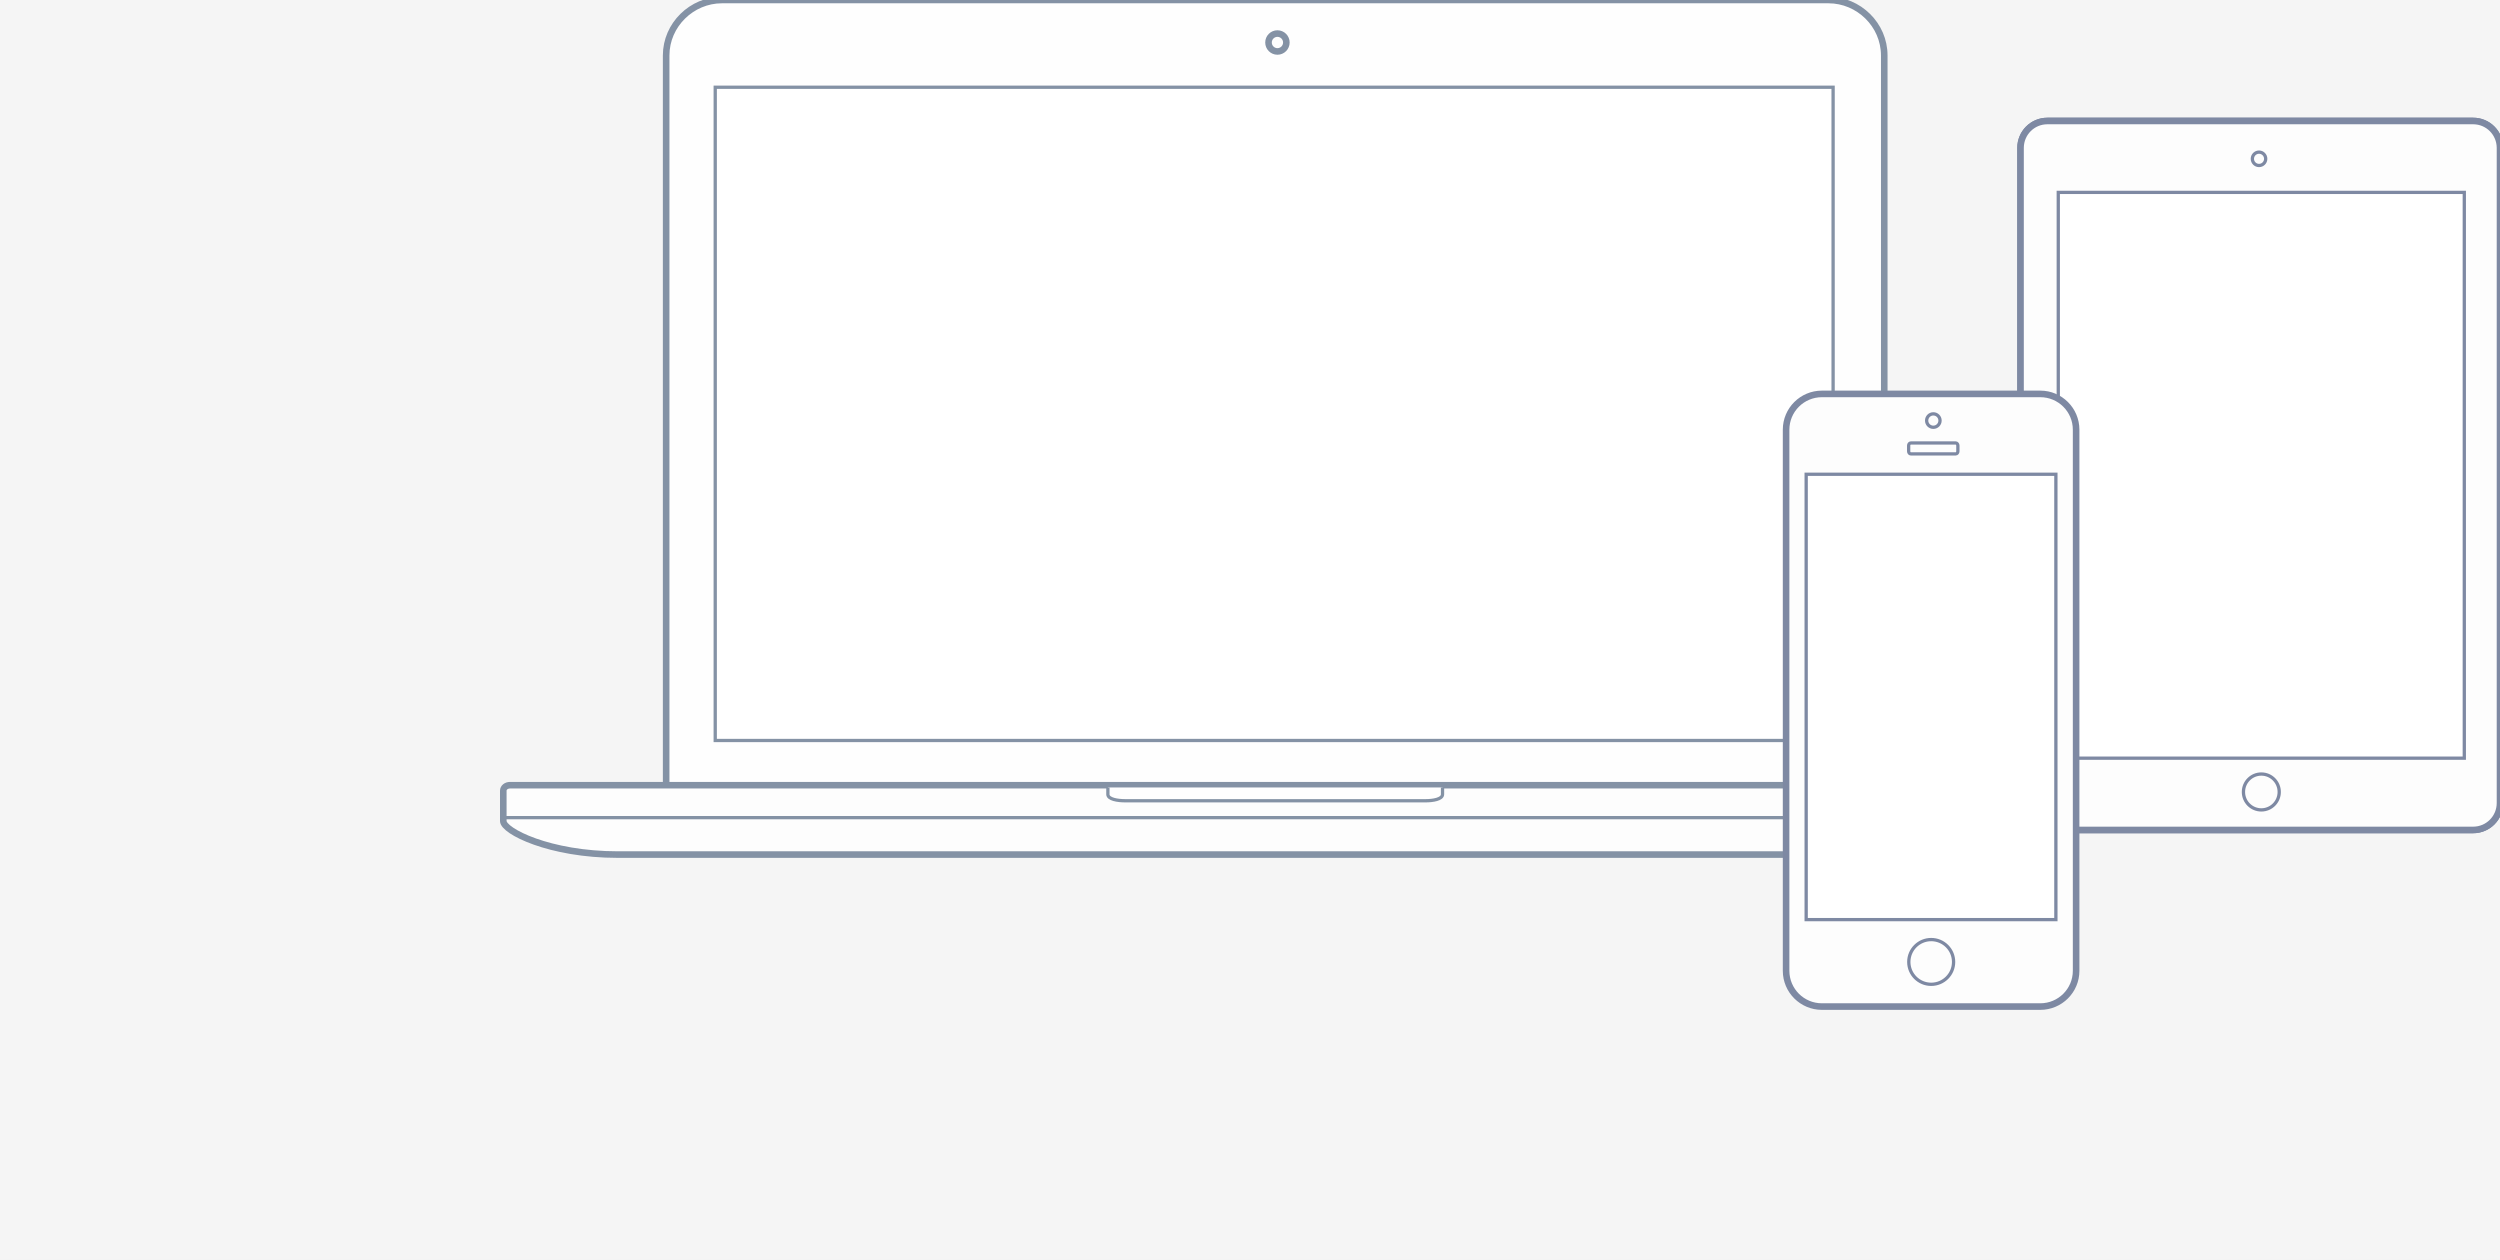
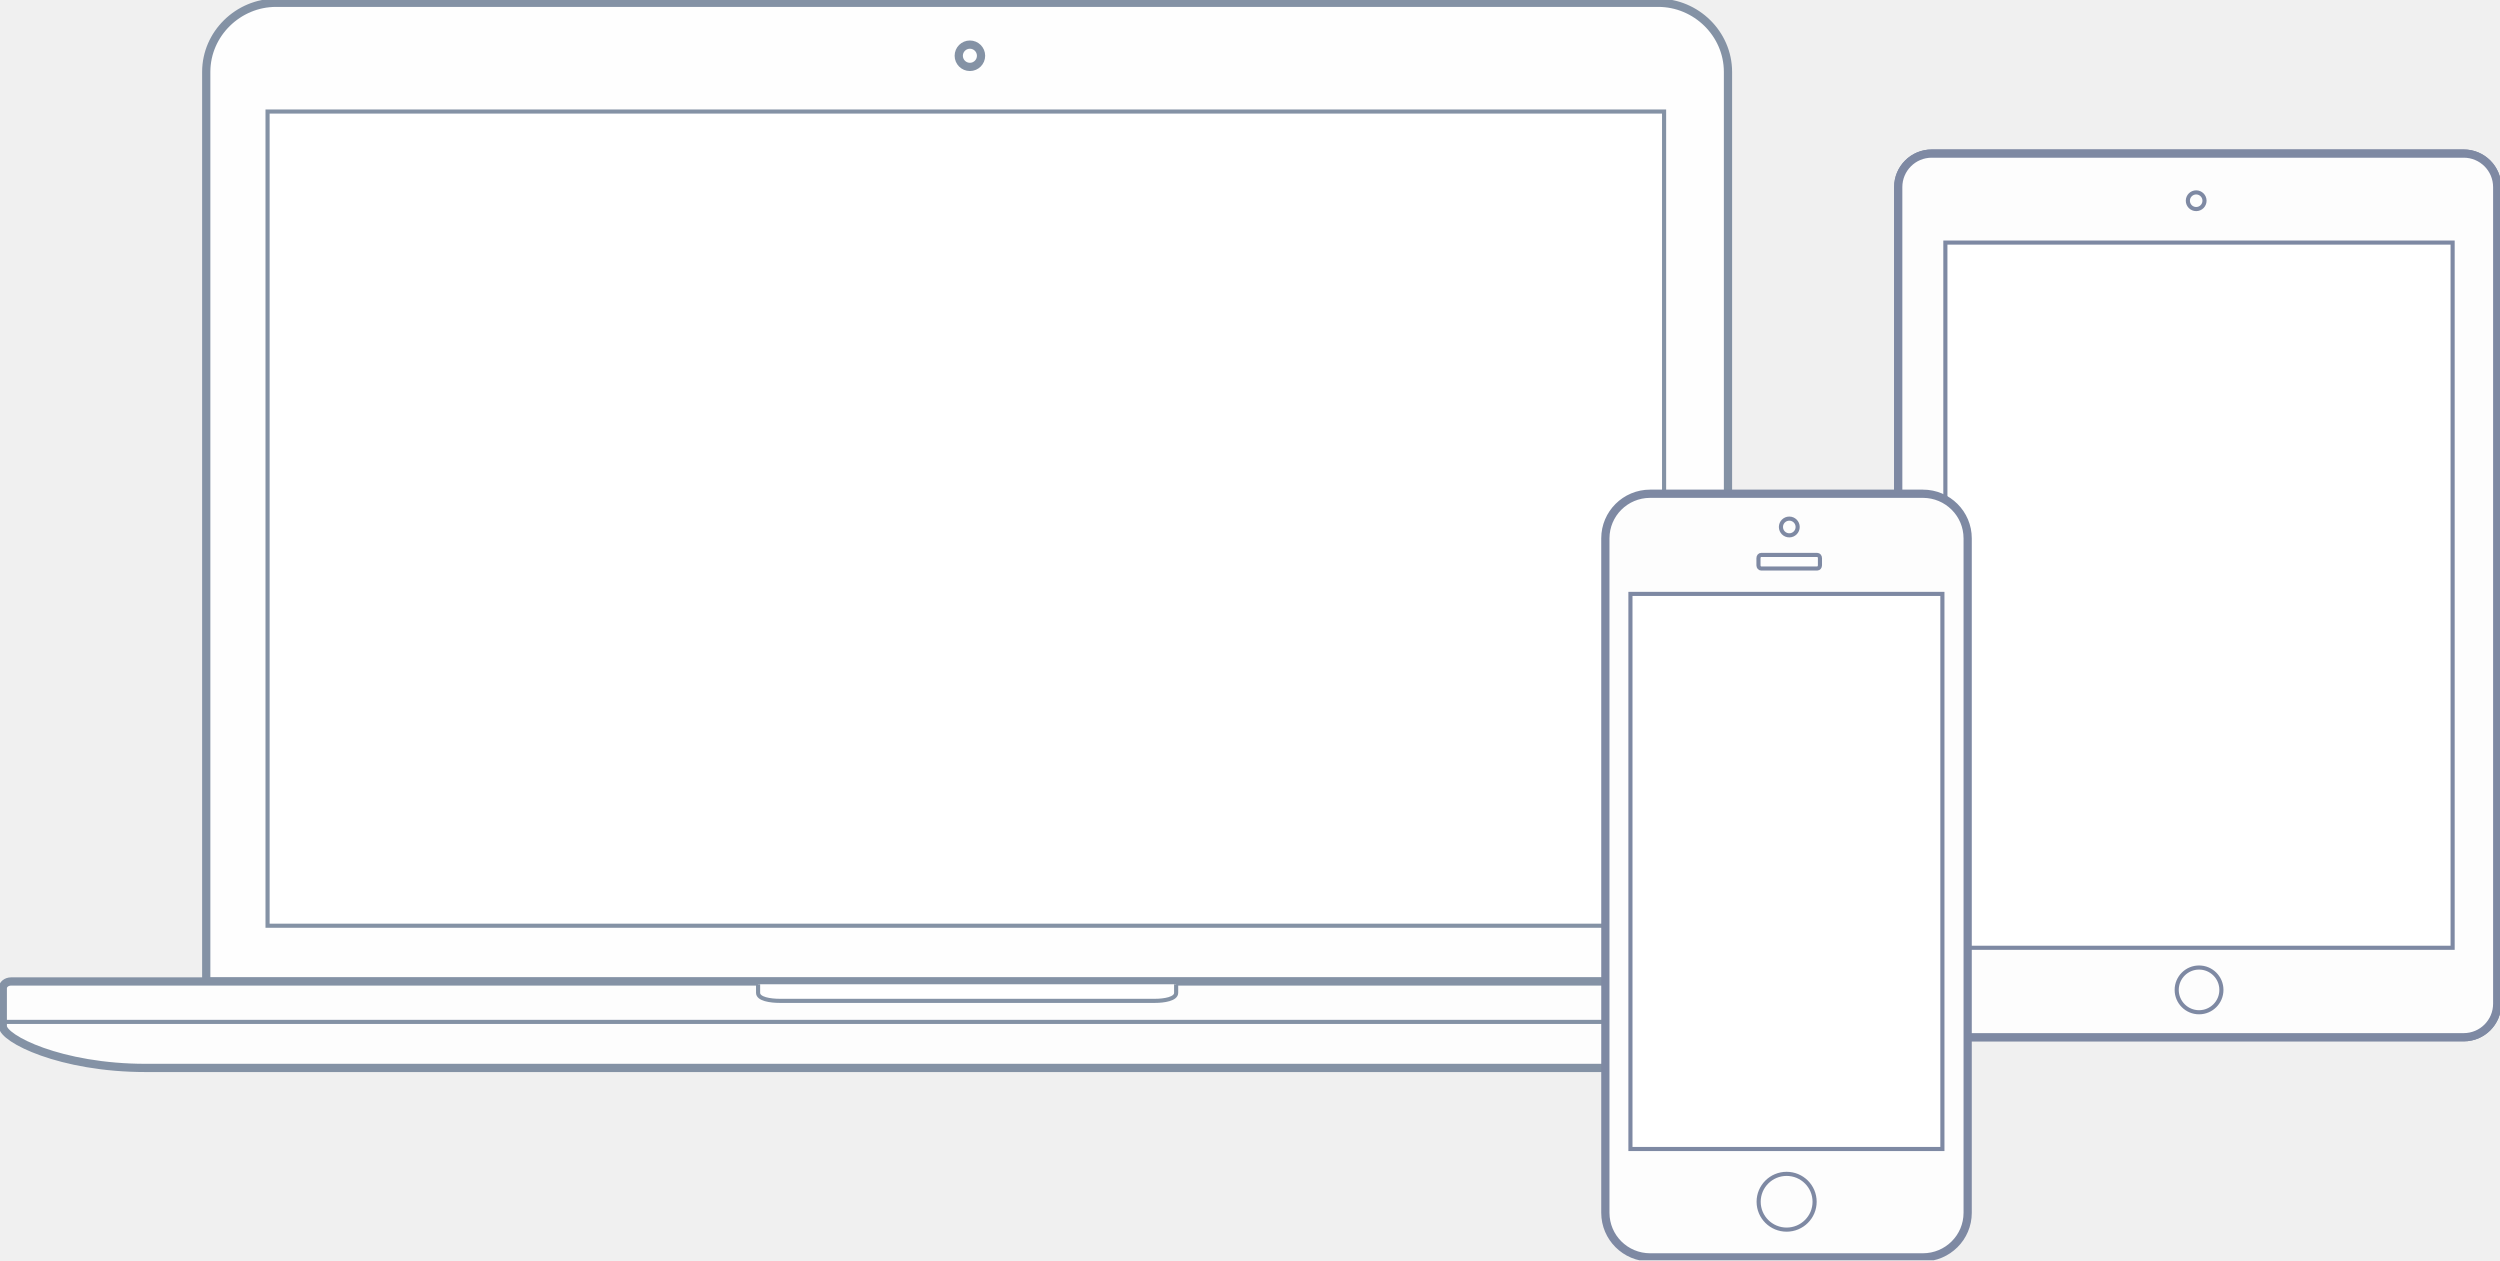
- <svg xmlns="http://www.w3.org/2000/svg" width="760" height="383" viewBox="0 0 760 383" fill="none">
-   <rect width="760" height="383" fill="#F5F5F5" />
+ <svg xmlns="http://www.w3.org/2000/svg" width="607" height="306" viewBox="0 0 607 306" fill="none">
  <g clip-path="url(#clip0_0_1)">
-     <path fill-rule="evenodd" clip-rule="evenodd" d="M751.852 252.305H622.389C617.889 252.305 614.241 248.648 614.241 244.137V44.948C614.241 40.437 617.888 36.78 622.389 36.78H751.852C756.353 36.78 760 40.437 760 44.948V244.137C760 248.648 756.353 252.305 751.852 252.305Z" fill="#FDFDFD" stroke="#7E89A3" stroke-width="2" />
-     <path fill-rule="evenodd" clip-rule="evenodd" d="M751.852 252.305H622.389C617.889 252.305 614.241 248.648 614.241 244.137V44.948C614.241 40.437 617.888 36.78 622.389 36.78H751.852C756.353 36.78 760 40.437 760 44.948V244.137C760 248.648 756.353 252.305 751.852 252.305Z" fill="#FDFDFD" stroke="#7E89A3" stroke-width="2" />
-     <path d="M749.148 58.486H625.714V230.486H749.148V58.486Z" fill="white" stroke="#7E89A3" />
-     <path d="M687.445 246.213C690.45 246.213 692.885 243.77 692.885 240.758C692.885 237.745 690.45 235.303 687.445 235.303C684.441 235.303 682.006 237.745 682.006 240.758C682.006 243.77 684.441 246.213 687.445 246.213Z" stroke="#7E89A3" />
-     <path d="M686.746 50.311C687.866 50.311 688.774 49.401 688.774 48.278C688.774 47.155 687.866 46.245 686.746 46.245C685.626 46.245 684.718 47.155 684.718 48.278C684.718 49.401 685.626 50.311 686.746 50.311Z" stroke="#7E89A3" />
-     <path fill-rule="evenodd" clip-rule="evenodd" d="M555.858 0H219.465C210.312 0 202.509 7.531 202.509 16.859V238.722H572.813V16.859C572.813 7.53 565.039 0 555.858 0Z" fill="#FEFEFE" stroke="#8492A5" stroke-width="2" />
-     <path d="M388.34 15.642C389.838 15.642 391.052 14.424 391.052 12.921C391.052 11.419 389.838 10.201 388.34 10.201C386.841 10.201 385.627 11.419 385.627 12.921C385.627 14.424 386.841 15.642 388.34 15.642Z" stroke="#8492A5" stroke-width="2" />
-     <path fill-rule="evenodd" clip-rule="evenodd" d="M587.607 259.792H187.784C166.999 259.792 153 252.641 153 249.599V240.355C153 239.441 153.905 238.703 155.031 238.703H620.359C621.486 238.703 622.393 239.441 622.393 240.355V249.963C622.388 252.367 611.547 259.792 587.607 259.792Z" fill="#FDFDFD" stroke="#8492A5" stroke-width="2" />
-     <path d="M153.339 248.564H621.131" stroke="#8492A5" stroke-linecap="square" />
-     <path d="M557.265 26.523H217.43V225.108H557.265V26.523Z" fill="white" stroke="#8492A5" />
-     <path fill-rule="evenodd" clip-rule="evenodd" d="M438.527 239.383V241.483C438.527 242.98 435.588 243.432 433.364 243.432H342.096C339.755 243.432 336.796 242.98 336.796 241.483V239.383" fill="white" />
-     <path d="M438.527 239.383V241.483C438.527 242.98 435.588 243.432 433.364 243.432H342.096C339.755 243.432 336.796 242.98 336.796 241.483V239.383" stroke="#8492A5" />
-     <path fill-rule="evenodd" clip-rule="evenodd" d="M631.14 295.124C631.14 301.131 626.263 306 620.246 306H553.866C547.85 306 542.973 301.131 542.973 295.124V130.622C542.973 124.615 547.85 119.747 553.866 119.747H620.246C626.263 119.747 631.14 124.615 631.14 130.622V295.124Z" fill="#FDFDFD" stroke="#7E89A3" stroke-width="2" />
-     <path d="M624.988 144.174H549.076V279.564H624.988V144.174Z" fill="white" stroke="#7E89A3" />
-     <path fill-rule="evenodd" clip-rule="evenodd" d="M595.194 137.201C595.194 137.633 594.897 137.981 594.53 137.981H580.896C580.529 137.981 580.232 137.632 580.232 137.201V135.446C580.232 135.014 580.529 134.666 580.896 134.666H594.53C594.897 134.666 595.194 135.015 595.194 135.446V137.201Z" stroke="#7E89A3" />
-     <path d="M587.734 129.893C588.858 129.893 589.769 128.979 589.769 127.853C589.769 126.726 588.858 125.812 587.734 125.812C586.61 125.812 585.699 126.726 585.699 127.853C585.699 128.979 586.61 129.893 587.734 129.893Z" stroke="#7E89A3" />
-     <path d="M587.083 299.231C590.844 299.231 593.892 296.186 593.892 292.429C593.892 288.673 590.844 285.628 587.083 285.628C583.322 285.628 580.274 288.673 580.274 292.429C580.274 296.186 583.322 299.231 587.083 299.231Z" stroke="#7E89A3" />
+     <path fill-rule="evenodd" clip-rule="evenodd" d="M598.193 251.841H469.019C464.529 251.841 460.889 248.201 460.889 243.71V45.421C460.889 40.931 464.528 37.291 469.019 37.291H598.193C602.684 37.291 606.323 40.931 606.323 45.421V243.71C606.323 248.201 602.684 251.841 598.193 251.841Z" fill="#FDFDFD" stroke="#7E89A3" stroke-width="2" />
+     <path fill-rule="evenodd" clip-rule="evenodd" d="M598.193 251.841H469.019C464.529 251.841 460.889 248.201 460.889 243.71V45.421C460.889 40.931 464.528 37.291 469.019 37.291H598.193C602.684 37.291 606.323 40.931 606.323 45.421V243.71C606.323 248.201 602.684 251.841 598.193 251.841Z" fill="#FDFDFD" stroke="#7E89A3" stroke-width="2" />
+     <path d="M595.495 58.898H472.337V230.121H595.495V58.898Z" fill="white" stroke="#7E89A3" />
+     <path d="M533.931 245.776C536.928 245.776 539.358 243.345 539.358 240.346C539.358 237.347 536.928 234.916 533.931 234.916C530.933 234.916 528.503 237.347 528.503 240.346C528.503 243.345 530.933 245.776 533.931 245.776Z" stroke="#7E89A3" />
+     <path d="M533.233 50.761C534.35 50.761 535.256 49.855 535.256 48.737C535.256 47.619 534.35 46.712 533.233 46.712C532.115 46.712 531.21 47.619 531.21 48.737C531.21 49.855 532.115 50.761 533.233 50.761Z" stroke="#7E89A3" />
+     <path fill-rule="evenodd" clip-rule="evenodd" d="M402.637 0.677H66.993C57.861 0.677 50.076 8.174 50.076 17.46V238.32H419.554V17.46C419.554 8.173 411.797 0.677 402.637 0.677Z" fill="#FEFEFE" stroke="#8492A5" stroke-width="2" />
+     <path d="M235.492 16.248C236.987 16.248 238.198 15.035 238.198 13.54C238.198 12.044 236.987 10.832 235.492 10.832C233.997 10.832 232.785 12.044 232.785 13.54C232.785 15.035 233.997 16.248 235.492 16.248Z" stroke="#8492A5" stroke-width="2" />
+     <path fill-rule="evenodd" clip-rule="evenodd" d="M434.314 259.294H35.383C14.645 259.294 0.677 252.175 0.677 249.148V239.945C0.677 239.035 1.58 238.301 2.703 238.301H466.993C468.118 238.301 469.023 239.035 469.023 239.945V249.51C469.018 251.903 458.202 259.294 434.314 259.294Z" fill="#FDFDFD" stroke="#8492A5" stroke-width="2" />
+     <path d="M1.015 248.117H467.764" stroke="#8492A5" stroke-linecap="square" />
+     <path d="M404.04 27.08H64.963V224.767H404.04V27.08Z" fill="white" stroke="#8492A5" />
+     <path fill-rule="evenodd" clip-rule="evenodd" d="M285.567 238.978V241.068C285.567 242.558 282.635 243.008 280.416 243.008H189.351C187.016 243.008 184.062 242.558 184.062 241.068V238.978" fill="white" />
+     <path d="M285.567 238.978V241.068C285.567 242.558 282.635 243.008 280.416 243.008H189.351C187.016 243.008 184.062 242.558 184.062 241.068V238.978" stroke="#8492A5" />
+     <path fill-rule="evenodd" clip-rule="evenodd" d="M477.75 294.467C477.75 300.447 472.884 305.293 466.881 305.293H400.649C394.646 305.293 389.78 300.447 389.78 294.467V130.709C389.78 124.729 394.646 119.882 400.649 119.882H466.881C472.884 119.882 477.75 124.729 477.75 130.709V294.467Z" fill="#FDFDFD" stroke="#7E89A3" stroke-width="2" />
+     <path d="M471.613 144.199H395.87V278.977H471.613V144.199Z" fill="white" stroke="#7E89A3" />
+     <path fill-rule="evenodd" clip-rule="evenodd" d="M441.885 137.257C441.885 137.687 441.588 138.034 441.222 138.034H427.619C427.252 138.034 426.956 137.686 426.956 137.257V135.511C426.956 135.081 427.253 134.734 427.619 134.734H441.222C441.588 134.734 441.885 135.081 441.885 135.511V137.257Z" stroke="#7E89A3" />
+     <path d="M434.441 129.982C435.563 129.982 436.472 129.073 436.472 127.951C436.472 126.83 435.563 125.92 434.441 125.92C433.32 125.92 432.411 126.83 432.411 127.951C432.411 129.073 433.32 129.982 434.441 129.982Z" stroke="#7E89A3" />
+     <path d="M433.792 298.554C437.544 298.554 440.586 295.523 440.586 291.784C440.586 288.045 437.544 285.013 433.792 285.013C430.04 285.013 426.998 288.045 426.998 291.784C426.998 295.523 430.04 298.554 433.792 298.554Z" stroke="#7E89A3" />
  </g>
  <defs>
    <clipPath id="clip0_0_1">
-       <rect width="760" height="383" fill="white" />
+       <rect width="607" height="306" fill="white" />
    </clipPath>
  </defs>
</svg>
